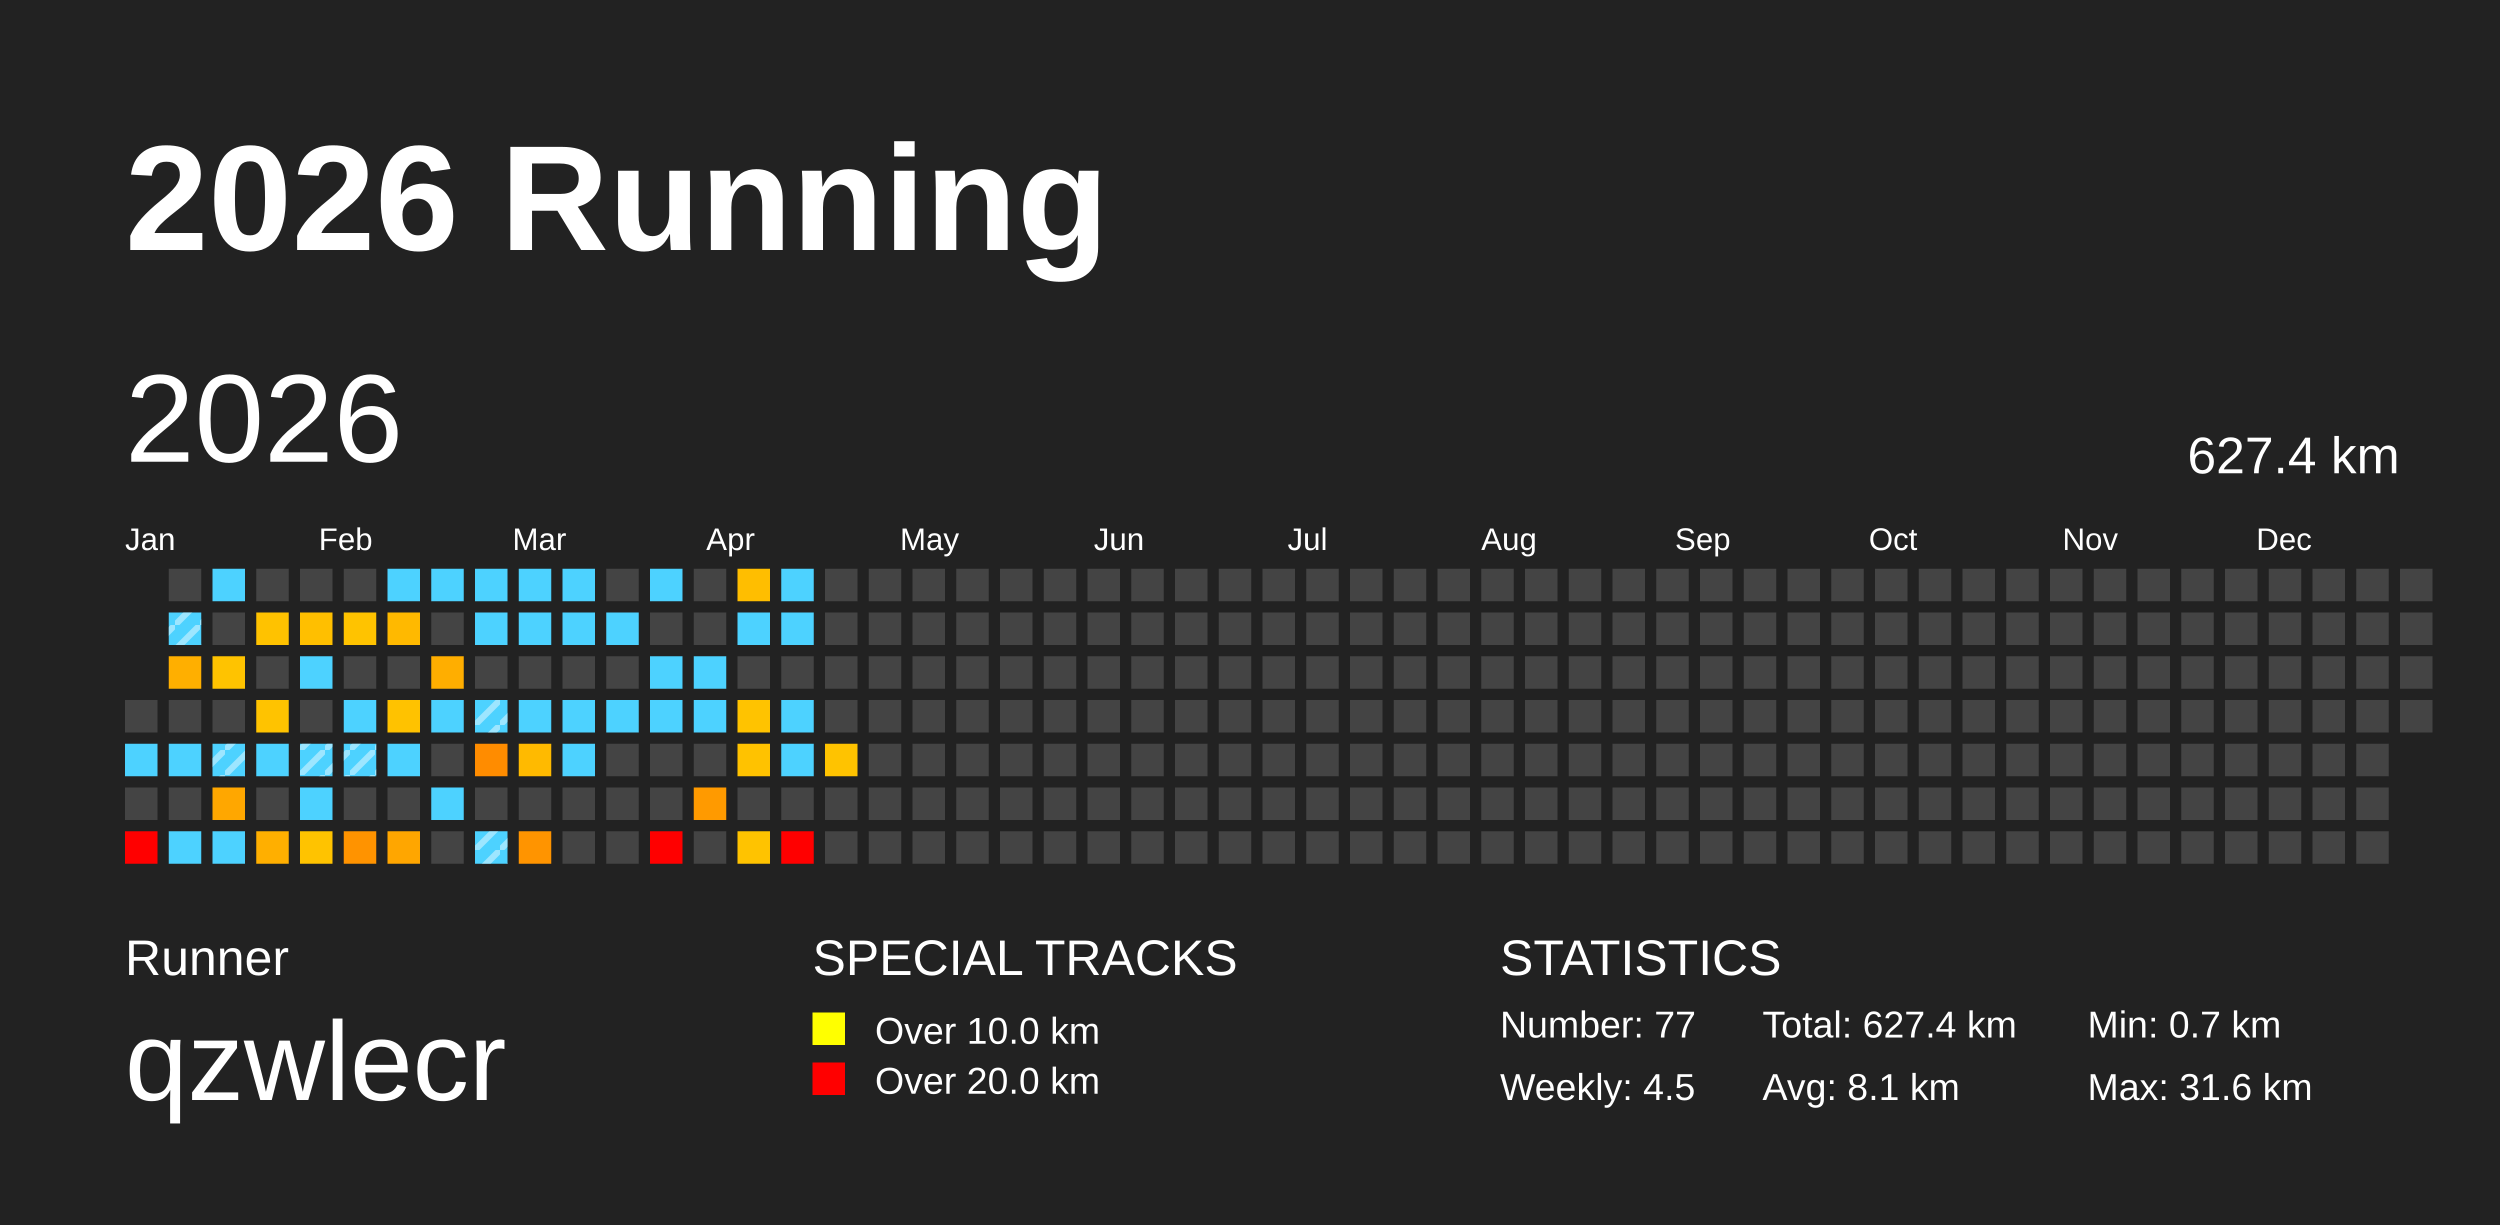
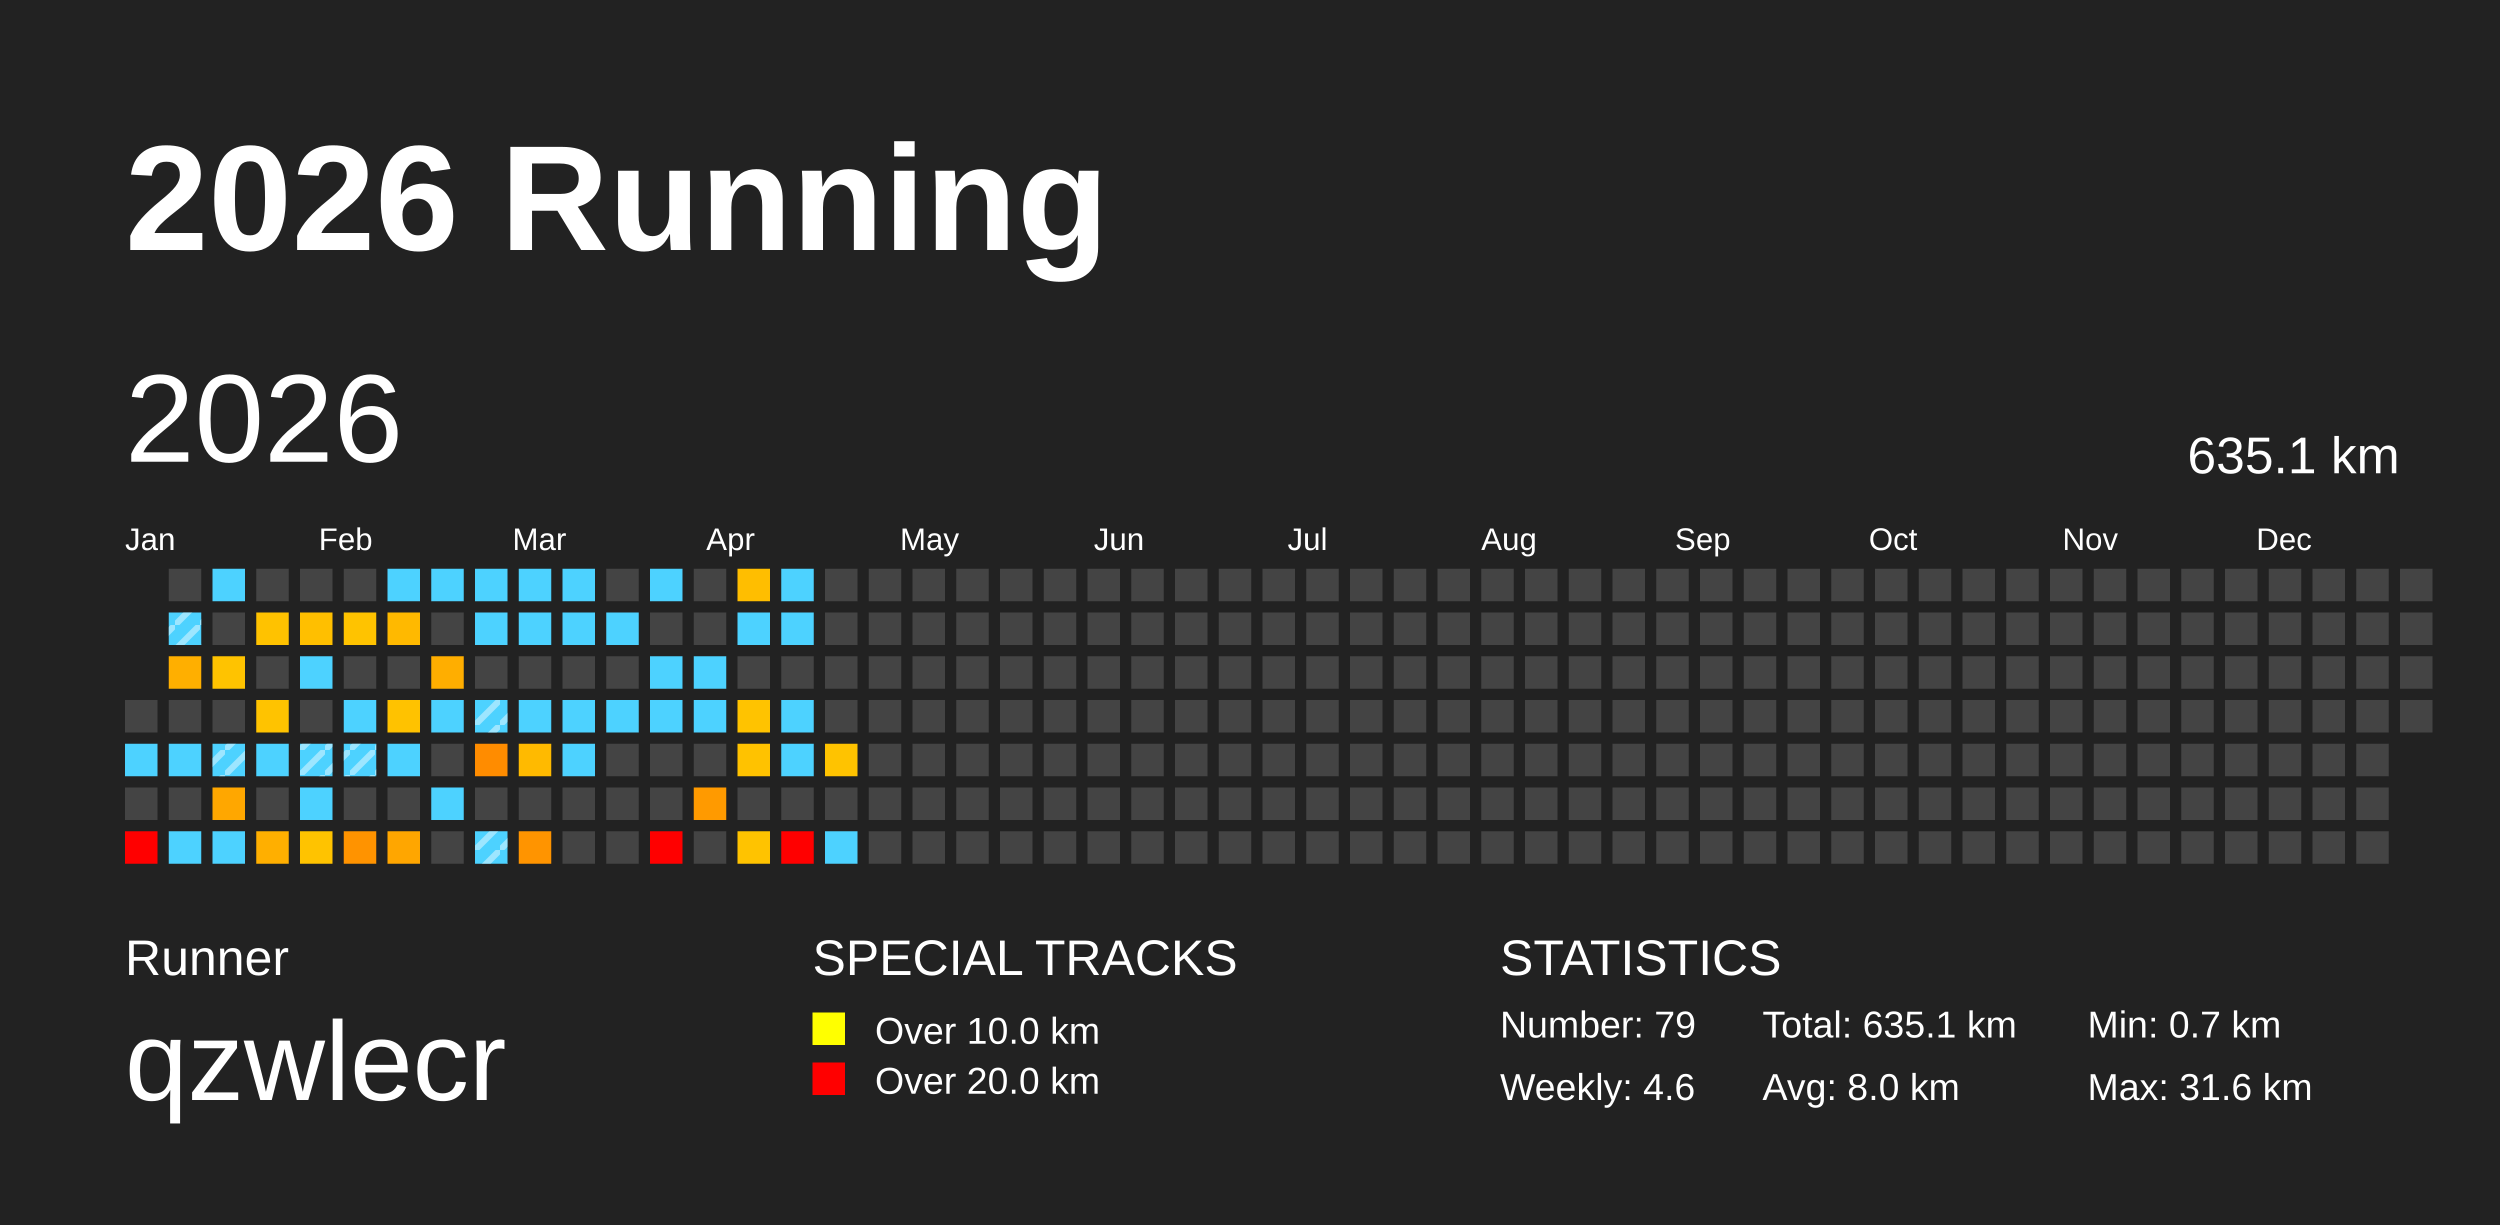
<svg xmlns="http://www.w3.org/2000/svg" baseProfile="full" height="98mm" version="1.1" viewBox="0,0,200,98" width="200mm">
  <defs>
    <pattern height="2" id="indoor-stripe" patternUnits="userSpaceOnUse" width="2">
      <line stroke="white" stroke-opacity="0.45" stroke-width="0.5" x1="0" x2="2" y1="2" y2="0" />
    </pattern>
  </defs>
  <rect fill="#222222" height="98" width="200" x="0" y="0" />
  <text fill="#FFFFFF" style="font-size:12px; font-family:Arial; font-weight:bold;" x="10" y="20">2026 Running</text>
  <text fill="#FFFFFF" style="font-size:4px; font-family:Arial" x="10" y="78">Runner</text>
  <text fill="#FFFFFF" style="font-size:9px; font-family:Arial" x="10" y="88">qzwlecr</text>
  <text fill="#FFFFFF" style="font-size:4px; font-family:Arial" x="65" y="78">SPECIAL TRACKS</text>
  <rect fill="yellow" height="2.6" width="2.6" x="65" y="81" />
  <text fill="#FFFFFF" style="font-size:3px; font-family:Arial" x="70" y="83.5">Over 10.0 km</text>
  <rect fill="red" height="2.6" width="2.6" x="65" y="85" />
  <text fill="#FFFFFF" style="font-size:3px; font-family:Arial" x="70" y="87.5">Over 20.0 km</text>
  <text fill="#FFFFFF" style="font-size:4px; font-family:Arial" x="120" y="78">STATISTICS</text>
-   <text fill="#FFFFFF" style="font-size:3px; font-family:Arial" x="120" y="83">Number: 77</text>
-   <text fill="#FFFFFF" style="font-size:3px; font-family:Arial" x="120" y="88">Weekly: 4.5</text>
-   <text fill="#FFFFFF" style="font-size:3px; font-family:Arial" x="141" y="83">Total: 627.4 km</text>
-   <text fill="#FFFFFF" style="font-size:3px; font-family:Arial" x="141" y="88">Avg: 8.1 km</text>
+   <text fill="#FFFFFF" style="font-size:3px; font-family:Arial" x="120" y="83">Number: 79</text>
+   <text fill="#FFFFFF" style="font-size:3px; font-family:Arial" x="120" y="88">Weekly: 4.6</text>
+   <text fill="#FFFFFF" style="font-size:3px; font-family:Arial" x="141" y="83">Total: 635.1 km</text>
+   <text fill="#FFFFFF" style="font-size:3px; font-family:Arial" x="141" y="88">Avg: 8.0 km</text>
  <text fill="#FFFFFF" style="font-size:3px; font-family:Arial" x="167" y="83">Min: 0.7 km</text>
  <text fill="#FFFFFF" style="font-size:3px; font-family:Arial" x="167" y="88">Max: 31.6 km</text>
  <text dominant-baseline="hanging" fill="#FFFFFF" style="font-size:10.0px; font-family:Arial;" x="10" y="30">2026</text>
-   <text dominant-baseline="hanging" fill="#FFFFFF" style="font-size:4.125px; font-family:Arial;" x="175" y="35">627.4 km</text>
+   <text dominant-baseline="hanging" fill="#FFFFFF" style="font-size:4.125px; font-family:Arial;" x="175" y="35">635.1 km</text>
  <text fill="#FFFFFF" style="font-size:2.5px; font-family:Arial" x="10.0" y="44">Jan</text>
  <text fill="#FFFFFF" style="font-size:2.5px; font-family:Arial" x="25.5" y="44">Feb</text>
  <text fill="#FFFFFF" style="font-size:2.5px; font-family:Arial" x="41.0" y="44">Mar</text>
  <text fill="#FFFFFF" style="font-size:2.5px; font-family:Arial" x="56.5" y="44">Apr</text>
  <text fill="#FFFFFF" style="font-size:2.5px; font-family:Arial" x="72.0" y="44">May</text>
  <text fill="#FFFFFF" style="font-size:2.5px; font-family:Arial" x="87.5" y="44">Jun</text>
  <text fill="#FFFFFF" style="font-size:2.5px; font-family:Arial" x="103.0" y="44">Jul</text>
  <text fill="#FFFFFF" style="font-size:2.5px; font-family:Arial" x="118.5" y="44">Aug</text>
  <text fill="#FFFFFF" style="font-size:2.5px; font-family:Arial" x="134.0" y="44">Sep</text>
  <text fill="#FFFFFF" style="font-size:2.5px; font-family:Arial" x="149.5" y="44">Oct</text>
  <text fill="#FFFFFF" style="font-size:2.5px; font-family:Arial" x="165.0" y="44">Nov</text>
  <text fill="#FFFFFF" style="font-size:2.5px; font-family:Arial" x="180.5" y="44">Dec</text>
  <rect fill="#444444" height="2.6" width="2.6" x="10.0" y="56.0" />
  <rect fill="#4dd2ff" height="2.6" width="2.6" x="10.0" y="59.5" />
  <rect fill="#444444" height="2.6" width="2.6" x="10.0" y="63.0" />
  <rect fill="red" height="2.6" width="2.6" x="10.0" y="66.5" />
  <rect fill="#444444" height="2.6" width="2.6" x="13.5" y="45.5" />
  <rect fill="#4dd2ff" height="2.6" width="2.6" x="13.5" y="49.0" />
  <rect fill="url(#indoor-stripe)" height="2.6" width="2.6" x="13.5" y="49.0" />
  <rect fill="#ffaf00" height="2.6" width="2.6" x="13.5" y="52.5" />
  <rect fill="#444444" height="2.6" width="2.6" x="13.5" y="56.0" />
  <rect fill="#4dd2ff" height="2.6" width="2.6" x="13.5" y="59.5" />
  <rect fill="#444444" height="2.6" width="2.6" x="13.5" y="63.0" />
  <rect fill="#4dd2ff" height="2.6" width="2.6" x="13.5" y="66.5" />
  <rect fill="#4dd2ff" height="2.6" width="2.6" x="17.0" y="45.5" />
  <rect fill="#444444" height="2.6" width="2.6" x="17.0" y="49.0" />
  <rect fill="#ffc300" height="2.6" width="2.6" x="17.0" y="52.5" />
  <rect fill="#444444" height="2.6" width="2.6" x="17.0" y="56.0" />
  <rect fill="#4dd2ff" height="2.6" width="2.6" x="17.0" y="59.5" />
  <rect fill="url(#indoor-stripe)" height="2.6" width="2.6" x="17.0" y="59.5" />
  <rect fill="#ffa700" height="2.6" width="2.6" x="17.0" y="63.0" />
  <rect fill="#4dd2ff" height="2.6" width="2.6" x="17.0" y="66.5" />
  <rect fill="#444444" height="2.6" width="2.6" x="20.5" y="45.5" />
  <rect fill="#ffc200" height="2.6" width="2.6" x="20.5" y="49.0" />
  <rect fill="#444444" height="2.6" width="2.6" x="20.5" y="52.5" />
  <rect fill="#ffc300" height="2.6" width="2.6" x="20.5" y="56.0" />
  <rect fill="#4dd2ff" height="2.6" width="2.6" x="20.5" y="59.5" />
  <rect fill="#444444" height="2.6" width="2.6" x="20.5" y="63.0" />
  <rect fill="#ffaf00" height="2.6" width="2.6" x="20.5" y="66.5" />
  <rect fill="#444444" height="2.6" width="2.6" x="24.0" y="45.5" />
  <rect fill="#ffbf00" height="2.6" width="2.6" x="24.0" y="49.0" />
  <rect fill="#4dd2ff" height="2.6" width="2.6" x="24.0" y="52.5" />
  <rect fill="#444444" height="2.6" width="2.6" x="24.0" y="56.0" />
  <rect fill="#4dd2ff" height="2.6" width="2.6" x="24.0" y="59.5" />
  <rect fill="url(#indoor-stripe)" height="2.6" width="2.6" x="24.0" y="59.5" />
  <rect fill="#4dd2ff" height="2.6" width="2.6" x="24.0" y="63.0" />
  <rect fill="#ffc300" height="2.6" width="2.6" x="24.0" y="66.5" />
  <rect fill="#444444" height="2.6" width="2.6" x="27.5" y="45.5" />
  <rect fill="#ffc300" height="2.6" width="2.6" x="27.5" y="49.0" />
  <rect fill="#444444" height="2.6" width="2.6" x="27.5" y="52.5" />
  <rect fill="#4dd2ff" height="2.6" width="2.6" x="27.5" y="56.0" />
  <rect fill="#4dd2ff" height="2.6" width="2.6" x="27.5" y="59.5" />
  <rect fill="url(#indoor-stripe)" height="2.6" width="2.6" x="27.5" y="59.5" />
  <rect fill="#444444" height="2.6" width="2.6" x="27.5" y="63.0" />
  <rect fill="#ff9300" height="2.6" width="2.6" x="27.5" y="66.5" />
  <rect fill="#4dd2ff" height="2.6" width="2.6" x="31.0" y="45.5" />
  <rect fill="#ffb900" height="2.6" width="2.6" x="31.0" y="49.0" />
  <rect fill="#444444" height="2.6" width="2.6" x="31.0" y="52.5" />
  <rect fill="#ffc200" height="2.6" width="2.6" x="31.0" y="56.0" />
  <rect fill="#4dd2ff" height="2.6" width="2.6" x="31.0" y="59.5" />
  <rect fill="#444444" height="2.6" width="2.6" x="31.0" y="63.0" />
  <rect fill="#ffa600" height="2.6" width="2.6" x="31.0" y="66.5" />
  <rect fill="#4dd2ff" height="2.6" width="2.6" x="34.5" y="45.5" />
  <rect fill="#444444" height="2.6" width="2.6" x="34.5" y="49.0" />
  <rect fill="#ffae00" height="2.6" width="2.6" x="34.5" y="52.5" />
  <rect fill="#4dd2ff" height="2.6" width="2.6" x="34.5" y="56.0" />
  <rect fill="#444444" height="2.6" width="2.6" x="34.5" y="59.5" />
  <rect fill="#4dd2ff" height="2.6" width="2.6" x="34.5" y="63.0" />
  <rect fill="#444444" height="2.6" width="2.6" x="34.5" y="66.5" />
  <rect fill="#4dd2ff" height="2.6" width="2.6" x="38.0" y="45.5" />
  <rect fill="#4dd2ff" height="2.6" width="2.6" x="38.0" y="49.0" />
  <rect fill="#444444" height="2.6" width="2.6" x="38.0" y="52.5" />
  <rect fill="#4dd2ff" height="2.6" width="2.6" x="38.0" y="56.0" />
  <rect fill="url(#indoor-stripe)" height="2.6" width="2.6" x="38.0" y="56.0" />
  <rect fill="#ff8c00" height="2.6" width="2.6" x="38.0" y="59.5" />
  <rect fill="#444444" height="2.6" width="2.6" x="38.0" y="63.0" />
  <rect fill="#4dd2ff" height="2.6" width="2.6" x="38.0" y="66.5" />
  <rect fill="url(#indoor-stripe)" height="2.6" width="2.6" x="38.0" y="66.5" />
  <rect fill="#4dd2ff" height="2.6" width="2.6" x="41.5" y="45.5" />
  <rect fill="#4dd2ff" height="2.6" width="2.6" x="41.5" y="49.0" />
  <rect fill="#444444" height="2.6" width="2.6" x="41.5" y="52.5" />
  <rect fill="#4dd2ff" height="2.6" width="2.6" x="41.5" y="56.0" />
  <rect fill="#ffba00" height="2.6" width="2.6" x="41.5" y="59.5" />
  <rect fill="#444444" height="2.6" width="2.6" x="41.5" y="63.0" />
  <rect fill="#ff9400" height="2.6" width="2.6" x="41.5" y="66.5" />
  <rect fill="#4dd2ff" height="2.6" width="2.6" x="45.0" y="45.5" />
  <rect fill="#4dd2ff" height="2.6" width="2.6" x="45.0" y="49.0" />
  <rect fill="#444444" height="2.6" width="2.6" x="45.0" y="52.5" />
  <rect fill="#4dd2ff" height="2.6" width="2.6" x="45.0" y="56.0" />
  <rect fill="#4dd2ff" height="2.6" width="2.6" x="45.0" y="59.5" />
  <rect fill="#444444" height="2.6" width="2.6" x="45.0" y="63.0" />
  <rect fill="#444444" height="2.6" width="2.6" x="45.0" y="66.5" />
  <rect fill="#444444" height="2.6" width="2.6" x="48.5" y="45.5" />
  <rect fill="#4dd2ff" height="2.6" width="2.6" x="48.5" y="49.0" />
  <rect fill="#444444" height="2.6" width="2.6" x="48.5" y="52.5" />
  <rect fill="#4dd2ff" height="2.6" width="2.6" x="48.5" y="56.0" />
  <rect fill="#444444" height="2.6" width="2.6" x="48.5" y="59.5" />
  <rect fill="#444444" height="2.6" width="2.6" x="48.5" y="63.0" />
  <rect fill="#444444" height="2.6" width="2.6" x="48.5" y="66.5" />
  <rect fill="#4dd2ff" height="2.6" width="2.6" x="52.0" y="45.5" />
  <rect fill="#444444" height="2.6" width="2.6" x="52.0" y="49.0" />
  <rect fill="#4dd2ff" height="2.6" width="2.6" x="52.0" y="52.5" />
  <rect fill="#4dd2ff" height="2.6" width="2.6" x="52.0" y="56.0" />
  <rect fill="#444444" height="2.6" width="2.6" x="52.0" y="59.5" />
  <rect fill="#444444" height="2.6" width="2.6" x="52.0" y="63.0" />
  <rect fill="red" height="2.6" width="2.6" x="52.0" y="66.5" />
  <rect fill="#444444" height="2.6" width="2.6" x="55.5" y="45.5" />
  <rect fill="#444444" height="2.6" width="2.6" x="55.5" y="49.0" />
  <rect fill="#4dd2ff" height="2.6" width="2.6" x="55.5" y="52.5" />
  <rect fill="#4dd2ff" height="2.6" width="2.6" x="55.5" y="56.0" />
  <rect fill="#444444" height="2.6" width="2.6" x="55.5" y="59.5" />
  <rect fill="#ff9a00" height="2.6" width="2.6" x="55.5" y="63.0" />
  <rect fill="#444444" height="2.6" width="2.6" x="55.5" y="66.5" />
  <rect fill="#ffbe00" height="2.6" width="2.6" x="59.0" y="45.5" />
  <rect fill="#4dd2ff" height="2.6" width="2.6" x="59.0" y="49.0" />
  <rect fill="#444444" height="2.6" width="2.6" x="59.0" y="52.5" />
  <rect fill="#ffc300" height="2.6" width="2.6" x="59.0" y="56.0" />
  <rect fill="#ffc200" height="2.6" width="2.6" x="59.0" y="59.5" />
  <rect fill="#444444" height="2.6" width="2.6" x="59.0" y="63.0" />
  <rect fill="#ffc300" height="2.6" width="2.6" x="59.0" y="66.5" />
  <rect fill="#4dd2ff" height="2.6" width="2.6" x="62.5" y="45.5" />
  <rect fill="#4dd2ff" height="2.6" width="2.6" x="62.5" y="49.0" />
  <rect fill="#444444" height="2.6" width="2.6" x="62.5" y="52.5" />
  <rect fill="#4dd2ff" height="2.6" width="2.6" x="62.5" y="56.0" />
  <rect fill="#4dd2ff" height="2.6" width="2.6" x="62.5" y="59.5" />
  <rect fill="#444444" height="2.6" width="2.6" x="62.5" y="63.0" />
  <rect fill="red" height="2.6" width="2.6" x="62.5" y="66.5" />
  <rect fill="#444444" height="2.6" width="2.6" x="66.0" y="45.5" />
  <rect fill="#444444" height="2.6" width="2.6" x="66.0" y="49.0" />
  <rect fill="#444444" height="2.6" width="2.6" x="66.0" y="52.5" />
  <rect fill="#444444" height="2.6" width="2.6" x="66.0" y="56.0" />
  <rect fill="#ffc300" height="2.6" width="2.6" x="66.0" y="59.5" />
  <rect fill="#444444" height="2.6" width="2.6" x="66.0" y="63.0" />
-   <rect fill="#444444" height="2.6" width="2.6" x="66.0" y="66.5" />
+   <rect fill="#4dd2ff" height="2.6" width="2.6" x="66.0" y="66.5" />
  <rect fill="#444444" height="2.6" width="2.6" x="69.5" y="45.5" />
  <rect fill="#444444" height="2.6" width="2.6" x="69.5" y="49.0" />
  <rect fill="#444444" height="2.6" width="2.6" x="69.5" y="52.5" />
  <rect fill="#444444" height="2.6" width="2.6" x="69.5" y="56.0" />
  <rect fill="#444444" height="2.6" width="2.6" x="69.5" y="59.5" />
  <rect fill="#444444" height="2.6" width="2.6" x="69.5" y="63.0" />
  <rect fill="#444444" height="2.6" width="2.6" x="69.5" y="66.5" />
  <rect fill="#444444" height="2.6" width="2.6" x="73.0" y="45.5" />
  <rect fill="#444444" height="2.6" width="2.6" x="73.0" y="49.0" />
  <rect fill="#444444" height="2.6" width="2.6" x="73.0" y="52.5" />
  <rect fill="#444444" height="2.6" width="2.6" x="73.0" y="56.0" />
  <rect fill="#444444" height="2.6" width="2.6" x="73.0" y="59.5" />
  <rect fill="#444444" height="2.6" width="2.6" x="73.0" y="63.0" />
  <rect fill="#444444" height="2.6" width="2.6" x="73.0" y="66.5" />
  <rect fill="#444444" height="2.6" width="2.6" x="76.5" y="45.5" />
  <rect fill="#444444" height="2.6" width="2.6" x="76.5" y="49.0" />
  <rect fill="#444444" height="2.6" width="2.6" x="76.5" y="52.5" />
  <rect fill="#444444" height="2.6" width="2.6" x="76.5" y="56.0" />
  <rect fill="#444444" height="2.6" width="2.6" x="76.5" y="59.5" />
  <rect fill="#444444" height="2.6" width="2.6" x="76.5" y="63.0" />
  <rect fill="#444444" height="2.6" width="2.6" x="76.5" y="66.5" />
  <rect fill="#444444" height="2.6" width="2.6" x="80.0" y="45.5" />
  <rect fill="#444444" height="2.6" width="2.6" x="80.0" y="49.0" />
  <rect fill="#444444" height="2.6" width="2.6" x="80.0" y="52.5" />
  <rect fill="#444444" height="2.6" width="2.6" x="80.0" y="56.0" />
  <rect fill="#444444" height="2.6" width="2.6" x="80.0" y="59.5" />
  <rect fill="#444444" height="2.6" width="2.6" x="80.0" y="63.0" />
  <rect fill="#444444" height="2.6" width="2.6" x="80.0" y="66.5" />
  <rect fill="#444444" height="2.6" width="2.6" x="83.5" y="45.5" />
  <rect fill="#444444" height="2.6" width="2.6" x="83.5" y="49.0" />
  <rect fill="#444444" height="2.6" width="2.6" x="83.5" y="52.5" />
  <rect fill="#444444" height="2.6" width="2.6" x="83.5" y="56.0" />
  <rect fill="#444444" height="2.6" width="2.6" x="83.5" y="59.5" />
  <rect fill="#444444" height="2.6" width="2.6" x="83.5" y="63.0" />
  <rect fill="#444444" height="2.6" width="2.6" x="83.5" y="66.5" />
  <rect fill="#444444" height="2.6" width="2.6" x="87.0" y="45.5" />
  <rect fill="#444444" height="2.6" width="2.6" x="87.0" y="49.0" />
  <rect fill="#444444" height="2.6" width="2.6" x="87.0" y="52.5" />
  <rect fill="#444444" height="2.6" width="2.6" x="87.0" y="56.0" />
  <rect fill="#444444" height="2.6" width="2.6" x="87.0" y="59.5" />
  <rect fill="#444444" height="2.6" width="2.6" x="87.0" y="63.0" />
  <rect fill="#444444" height="2.6" width="2.6" x="87.0" y="66.5" />
  <rect fill="#444444" height="2.6" width="2.6" x="90.5" y="45.5" />
  <rect fill="#444444" height="2.6" width="2.6" x="90.5" y="49.0" />
  <rect fill="#444444" height="2.6" width="2.6" x="90.5" y="52.5" />
  <rect fill="#444444" height="2.6" width="2.6" x="90.5" y="56.0" />
  <rect fill="#444444" height="2.6" width="2.6" x="90.5" y="59.5" />
  <rect fill="#444444" height="2.6" width="2.6" x="90.5" y="63.0" />
  <rect fill="#444444" height="2.6" width="2.6" x="90.5" y="66.5" />
  <rect fill="#444444" height="2.6" width="2.6" x="94.0" y="45.5" />
  <rect fill="#444444" height="2.6" width="2.6" x="94.0" y="49.0" />
  <rect fill="#444444" height="2.6" width="2.6" x="94.0" y="52.5" />
  <rect fill="#444444" height="2.6" width="2.6" x="94.0" y="56.0" />
  <rect fill="#444444" height="2.6" width="2.6" x="94.0" y="59.5" />
  <rect fill="#444444" height="2.6" width="2.6" x="94.0" y="63.0" />
  <rect fill="#444444" height="2.6" width="2.6" x="94.0" y="66.5" />
  <rect fill="#444444" height="2.6" width="2.6" x="97.5" y="45.5" />
  <rect fill="#444444" height="2.6" width="2.6" x="97.5" y="49.0" />
  <rect fill="#444444" height="2.6" width="2.6" x="97.5" y="52.5" />
  <rect fill="#444444" height="2.6" width="2.6" x="97.5" y="56.0" />
  <rect fill="#444444" height="2.6" width="2.6" x="97.5" y="59.5" />
  <rect fill="#444444" height="2.6" width="2.6" x="97.5" y="63.0" />
  <rect fill="#444444" height="2.6" width="2.6" x="97.5" y="66.5" />
  <rect fill="#444444" height="2.6" width="2.6" x="101.0" y="45.5" />
  <rect fill="#444444" height="2.6" width="2.6" x="101.0" y="49.0" />
  <rect fill="#444444" height="2.6" width="2.6" x="101.0" y="52.5" />
  <rect fill="#444444" height="2.6" width="2.6" x="101.0" y="56.0" />
  <rect fill="#444444" height="2.6" width="2.6" x="101.0" y="59.5" />
  <rect fill="#444444" height="2.6" width="2.6" x="101.0" y="63.0" />
  <rect fill="#444444" height="2.6" width="2.6" x="101.0" y="66.5" />
  <rect fill="#444444" height="2.6" width="2.6" x="104.5" y="45.5" />
  <rect fill="#444444" height="2.6" width="2.6" x="104.5" y="49.0" />
  <rect fill="#444444" height="2.6" width="2.6" x="104.5" y="52.5" />
  <rect fill="#444444" height="2.6" width="2.6" x="104.5" y="56.0" />
  <rect fill="#444444" height="2.6" width="2.6" x="104.5" y="59.5" />
  <rect fill="#444444" height="2.6" width="2.6" x="104.5" y="63.0" />
  <rect fill="#444444" height="2.6" width="2.6" x="104.5" y="66.5" />
  <rect fill="#444444" height="2.6" width="2.6" x="108.0" y="45.5" />
  <rect fill="#444444" height="2.6" width="2.6" x="108.0" y="49.0" />
  <rect fill="#444444" height="2.6" width="2.6" x="108.0" y="52.5" />
  <rect fill="#444444" height="2.6" width="2.6" x="108.0" y="56.0" />
  <rect fill="#444444" height="2.6" width="2.6" x="108.0" y="59.5" />
  <rect fill="#444444" height="2.6" width="2.6" x="108.0" y="63.0" />
  <rect fill="#444444" height="2.6" width="2.6" x="108.0" y="66.5" />
  <rect fill="#444444" height="2.6" width="2.6" x="111.5" y="45.5" />
  <rect fill="#444444" height="2.6" width="2.6" x="111.5" y="49.0" />
  <rect fill="#444444" height="2.6" width="2.6" x="111.5" y="52.5" />
  <rect fill="#444444" height="2.6" width="2.6" x="111.5" y="56.0" />
  <rect fill="#444444" height="2.6" width="2.6" x="111.5" y="59.5" />
  <rect fill="#444444" height="2.6" width="2.6" x="111.5" y="63.0" />
  <rect fill="#444444" height="2.6" width="2.6" x="111.5" y="66.5" />
  <rect fill="#444444" height="2.6" width="2.6" x="115.0" y="45.5" />
  <rect fill="#444444" height="2.6" width="2.6" x="115.0" y="49.0" />
  <rect fill="#444444" height="2.6" width="2.6" x="115.0" y="52.5" />
  <rect fill="#444444" height="2.6" width="2.6" x="115.0" y="56.0" />
  <rect fill="#444444" height="2.6" width="2.6" x="115.0" y="59.5" />
  <rect fill="#444444" height="2.6" width="2.6" x="115.0" y="63.0" />
  <rect fill="#444444" height="2.6" width="2.6" x="115.0" y="66.5" />
  <rect fill="#444444" height="2.6" width="2.6" x="118.5" y="45.5" />
  <rect fill="#444444" height="2.6" width="2.6" x="118.5" y="49.0" />
  <rect fill="#444444" height="2.6" width="2.6" x="118.5" y="52.5" />
  <rect fill="#444444" height="2.6" width="2.6" x="118.5" y="56.0" />
  <rect fill="#444444" height="2.6" width="2.6" x="118.5" y="59.5" />
  <rect fill="#444444" height="2.6" width="2.6" x="118.5" y="63.0" />
  <rect fill="#444444" height="2.6" width="2.6" x="118.5" y="66.5" />
  <rect fill="#444444" height="2.6" width="2.6" x="122.0" y="45.5" />
  <rect fill="#444444" height="2.6" width="2.6" x="122.0" y="49.0" />
  <rect fill="#444444" height="2.6" width="2.6" x="122.0" y="52.5" />
  <rect fill="#444444" height="2.6" width="2.6" x="122.0" y="56.0" />
  <rect fill="#444444" height="2.6" width="2.6" x="122.0" y="59.5" />
  <rect fill="#444444" height="2.6" width="2.6" x="122.0" y="63.0" />
  <rect fill="#444444" height="2.6" width="2.6" x="122.0" y="66.5" />
  <rect fill="#444444" height="2.6" width="2.6" x="125.5" y="45.5" />
  <rect fill="#444444" height="2.6" width="2.6" x="125.5" y="49.0" />
  <rect fill="#444444" height="2.6" width="2.6" x="125.5" y="52.5" />
  <rect fill="#444444" height="2.6" width="2.6" x="125.5" y="56.0" />
  <rect fill="#444444" height="2.6" width="2.6" x="125.5" y="59.5" />
  <rect fill="#444444" height="2.6" width="2.6" x="125.5" y="63.0" />
  <rect fill="#444444" height="2.6" width="2.6" x="125.5" y="66.5" />
  <rect fill="#444444" height="2.6" width="2.6" x="129.0" y="45.5" />
  <rect fill="#444444" height="2.6" width="2.6" x="129.0" y="49.0" />
  <rect fill="#444444" height="2.6" width="2.6" x="129.0" y="52.5" />
  <rect fill="#444444" height="2.6" width="2.6" x="129.0" y="56.0" />
  <rect fill="#444444" height="2.6" width="2.6" x="129.0" y="59.5" />
  <rect fill="#444444" height="2.6" width="2.6" x="129.0" y="63.0" />
  <rect fill="#444444" height="2.6" width="2.6" x="129.0" y="66.5" />
  <rect fill="#444444" height="2.6" width="2.6" x="132.5" y="45.5" />
  <rect fill="#444444" height="2.6" width="2.6" x="132.5" y="49.0" />
  <rect fill="#444444" height="2.6" width="2.6" x="132.5" y="52.5" />
  <rect fill="#444444" height="2.6" width="2.6" x="132.5" y="56.0" />
  <rect fill="#444444" height="2.6" width="2.6" x="132.5" y="59.5" />
  <rect fill="#444444" height="2.6" width="2.6" x="132.5" y="63.0" />
  <rect fill="#444444" height="2.6" width="2.6" x="132.5" y="66.5" />
  <rect fill="#444444" height="2.6" width="2.6" x="136.0" y="45.5" />
  <rect fill="#444444" height="2.6" width="2.6" x="136.0" y="49.0" />
  <rect fill="#444444" height="2.6" width="2.6" x="136.0" y="52.5" />
  <rect fill="#444444" height="2.6" width="2.6" x="136.0" y="56.0" />
  <rect fill="#444444" height="2.6" width="2.6" x="136.0" y="59.5" />
  <rect fill="#444444" height="2.6" width="2.6" x="136.0" y="63.0" />
  <rect fill="#444444" height="2.6" width="2.6" x="136.0" y="66.5" />
  <rect fill="#444444" height="2.6" width="2.6" x="139.5" y="45.5" />
  <rect fill="#444444" height="2.6" width="2.6" x="139.5" y="49.0" />
  <rect fill="#444444" height="2.6" width="2.6" x="139.5" y="52.5" />
  <rect fill="#444444" height="2.6" width="2.6" x="139.5" y="56.0" />
  <rect fill="#444444" height="2.6" width="2.6" x="139.5" y="59.5" />
  <rect fill="#444444" height="2.6" width="2.6" x="139.5" y="63.0" />
  <rect fill="#444444" height="2.6" width="2.6" x="139.5" y="66.5" />
  <rect fill="#444444" height="2.6" width="2.6" x="143.0" y="45.5" />
  <rect fill="#444444" height="2.6" width="2.6" x="143.0" y="49.0" />
  <rect fill="#444444" height="2.6" width="2.6" x="143.0" y="52.5" />
  <rect fill="#444444" height="2.6" width="2.6" x="143.0" y="56.0" />
  <rect fill="#444444" height="2.6" width="2.6" x="143.0" y="59.5" />
  <rect fill="#444444" height="2.6" width="2.6" x="143.0" y="63.0" />
  <rect fill="#444444" height="2.6" width="2.6" x="143.0" y="66.5" />
  <rect fill="#444444" height="2.6" width="2.6" x="146.5" y="45.5" />
  <rect fill="#444444" height="2.6" width="2.6" x="146.5" y="49.0" />
  <rect fill="#444444" height="2.6" width="2.6" x="146.5" y="52.5" />
  <rect fill="#444444" height="2.6" width="2.6" x="146.5" y="56.0" />
  <rect fill="#444444" height="2.6" width="2.6" x="146.5" y="59.5" />
  <rect fill="#444444" height="2.6" width="2.6" x="146.5" y="63.0" />
  <rect fill="#444444" height="2.6" width="2.6" x="146.5" y="66.5" />
  <rect fill="#444444" height="2.6" width="2.6" x="150.0" y="45.5" />
  <rect fill="#444444" height="2.6" width="2.6" x="150.0" y="49.0" />
  <rect fill="#444444" height="2.6" width="2.6" x="150.0" y="52.5" />
  <rect fill="#444444" height="2.6" width="2.6" x="150.0" y="56.0" />
  <rect fill="#444444" height="2.6" width="2.6" x="150.0" y="59.5" />
  <rect fill="#444444" height="2.6" width="2.6" x="150.0" y="63.0" />
  <rect fill="#444444" height="2.6" width="2.6" x="150.0" y="66.5" />
  <rect fill="#444444" height="2.6" width="2.6" x="153.5" y="45.5" />
  <rect fill="#444444" height="2.6" width="2.6" x="153.5" y="49.0" />
  <rect fill="#444444" height="2.6" width="2.6" x="153.5" y="52.5" />
  <rect fill="#444444" height="2.6" width="2.6" x="153.5" y="56.0" />
  <rect fill="#444444" height="2.6" width="2.6" x="153.5" y="59.5" />
  <rect fill="#444444" height="2.6" width="2.6" x="153.5" y="63.0" />
  <rect fill="#444444" height="2.6" width="2.6" x="153.5" y="66.5" />
  <rect fill="#444444" height="2.6" width="2.6" x="157.0" y="45.5" />
  <rect fill="#444444" height="2.6" width="2.6" x="157.0" y="49.0" />
  <rect fill="#444444" height="2.6" width="2.6" x="157.0" y="52.5" />
  <rect fill="#444444" height="2.6" width="2.6" x="157.0" y="56.0" />
  <rect fill="#444444" height="2.6" width="2.6" x="157.0" y="59.5" />
  <rect fill="#444444" height="2.6" width="2.6" x="157.0" y="63.0" />
  <rect fill="#444444" height="2.6" width="2.6" x="157.0" y="66.5" />
  <rect fill="#444444" height="2.6" width="2.6" x="160.5" y="45.5" />
  <rect fill="#444444" height="2.6" width="2.6" x="160.5" y="49.0" />
  <rect fill="#444444" height="2.6" width="2.6" x="160.5" y="52.5" />
  <rect fill="#444444" height="2.6" width="2.6" x="160.5" y="56.0" />
  <rect fill="#444444" height="2.6" width="2.6" x="160.5" y="59.5" />
  <rect fill="#444444" height="2.6" width="2.6" x="160.5" y="63.0" />
  <rect fill="#444444" height="2.6" width="2.6" x="160.5" y="66.5" />
  <rect fill="#444444" height="2.6" width="2.6" x="164.0" y="45.5" />
  <rect fill="#444444" height="2.6" width="2.6" x="164.0" y="49.0" />
  <rect fill="#444444" height="2.6" width="2.6" x="164.0" y="52.5" />
  <rect fill="#444444" height="2.6" width="2.6" x="164.0" y="56.0" />
  <rect fill="#444444" height="2.6" width="2.6" x="164.0" y="59.5" />
  <rect fill="#444444" height="2.6" width="2.6" x="164.0" y="63.0" />
  <rect fill="#444444" height="2.6" width="2.6" x="164.0" y="66.5" />
  <rect fill="#444444" height="2.6" width="2.6" x="167.5" y="45.5" />
  <rect fill="#444444" height="2.6" width="2.6" x="167.5" y="49.0" />
  <rect fill="#444444" height="2.6" width="2.6" x="167.5" y="52.5" />
  <rect fill="#444444" height="2.6" width="2.6" x="167.5" y="56.0" />
  <rect fill="#444444" height="2.6" width="2.6" x="167.5" y="59.5" />
  <rect fill="#444444" height="2.6" width="2.6" x="167.5" y="63.0" />
  <rect fill="#444444" height="2.6" width="2.6" x="167.5" y="66.5" />
  <rect fill="#444444" height="2.6" width="2.6" x="171.0" y="45.5" />
  <rect fill="#444444" height="2.6" width="2.6" x="171.0" y="49.0" />
  <rect fill="#444444" height="2.6" width="2.6" x="171.0" y="52.5" />
  <rect fill="#444444" height="2.6" width="2.6" x="171.0" y="56.0" />
  <rect fill="#444444" height="2.6" width="2.6" x="171.0" y="59.5" />
  <rect fill="#444444" height="2.6" width="2.6" x="171.0" y="63.0" />
  <rect fill="#444444" height="2.6" width="2.6" x="171.0" y="66.5" />
  <rect fill="#444444" height="2.6" width="2.6" x="174.5" y="45.5" />
  <rect fill="#444444" height="2.6" width="2.6" x="174.5" y="49.0" />
  <rect fill="#444444" height="2.6" width="2.6" x="174.5" y="52.5" />
  <rect fill="#444444" height="2.6" width="2.6" x="174.5" y="56.0" />
  <rect fill="#444444" height="2.6" width="2.6" x="174.5" y="59.5" />
  <rect fill="#444444" height="2.6" width="2.6" x="174.5" y="63.0" />
  <rect fill="#444444" height="2.6" width="2.6" x="174.5" y="66.5" />
  <rect fill="#444444" height="2.6" width="2.6" x="178.0" y="45.5" />
  <rect fill="#444444" height="2.6" width="2.6" x="178.0" y="49.0" />
  <rect fill="#444444" height="2.6" width="2.6" x="178.0" y="52.5" />
  <rect fill="#444444" height="2.6" width="2.6" x="178.0" y="56.0" />
  <rect fill="#444444" height="2.6" width="2.6" x="178.0" y="59.5" />
  <rect fill="#444444" height="2.6" width="2.6" x="178.0" y="63.0" />
  <rect fill="#444444" height="2.6" width="2.6" x="178.0" y="66.5" />
  <rect fill="#444444" height="2.6" width="2.6" x="181.5" y="45.5" />
  <rect fill="#444444" height="2.6" width="2.6" x="181.5" y="49.0" />
  <rect fill="#444444" height="2.6" width="2.6" x="181.5" y="52.5" />
  <rect fill="#444444" height="2.6" width="2.6" x="181.5" y="56.0" />
  <rect fill="#444444" height="2.6" width="2.6" x="181.5" y="59.5" />
  <rect fill="#444444" height="2.6" width="2.6" x="181.5" y="63.0" />
  <rect fill="#444444" height="2.6" width="2.6" x="181.5" y="66.5" />
  <rect fill="#444444" height="2.6" width="2.6" x="185.0" y="45.5" />
  <rect fill="#444444" height="2.6" width="2.6" x="185.0" y="49.0" />
  <rect fill="#444444" height="2.6" width="2.6" x="185.0" y="52.5" />
  <rect fill="#444444" height="2.6" width="2.6" x="185.0" y="56.0" />
  <rect fill="#444444" height="2.6" width="2.6" x="185.0" y="59.5" />
  <rect fill="#444444" height="2.6" width="2.6" x="185.0" y="63.0" />
  <rect fill="#444444" height="2.6" width="2.6" x="185.0" y="66.5" />
  <rect fill="#444444" height="2.6" width="2.6" x="188.5" y="45.5" />
  <rect fill="#444444" height="2.6" width="2.6" x="188.5" y="49.0" />
  <rect fill="#444444" height="2.6" width="2.6" x="188.5" y="52.5" />
  <rect fill="#444444" height="2.6" width="2.6" x="188.5" y="56.0" />
  <rect fill="#444444" height="2.6" width="2.6" x="188.5" y="59.5" />
  <rect fill="#444444" height="2.6" width="2.6" x="188.5" y="63.0" />
  <rect fill="#444444" height="2.6" width="2.6" x="188.5" y="66.5" />
  <rect fill="#444444" height="2.6" width="2.6" x="192.0" y="45.5" />
  <rect fill="#444444" height="2.6" width="2.6" x="192.0" y="49.0" />
  <rect fill="#444444" height="2.6" width="2.6" x="192.0" y="52.5" />
  <rect fill="#444444" height="2.6" width="2.6" x="192.0" y="56.0" />
</svg>
